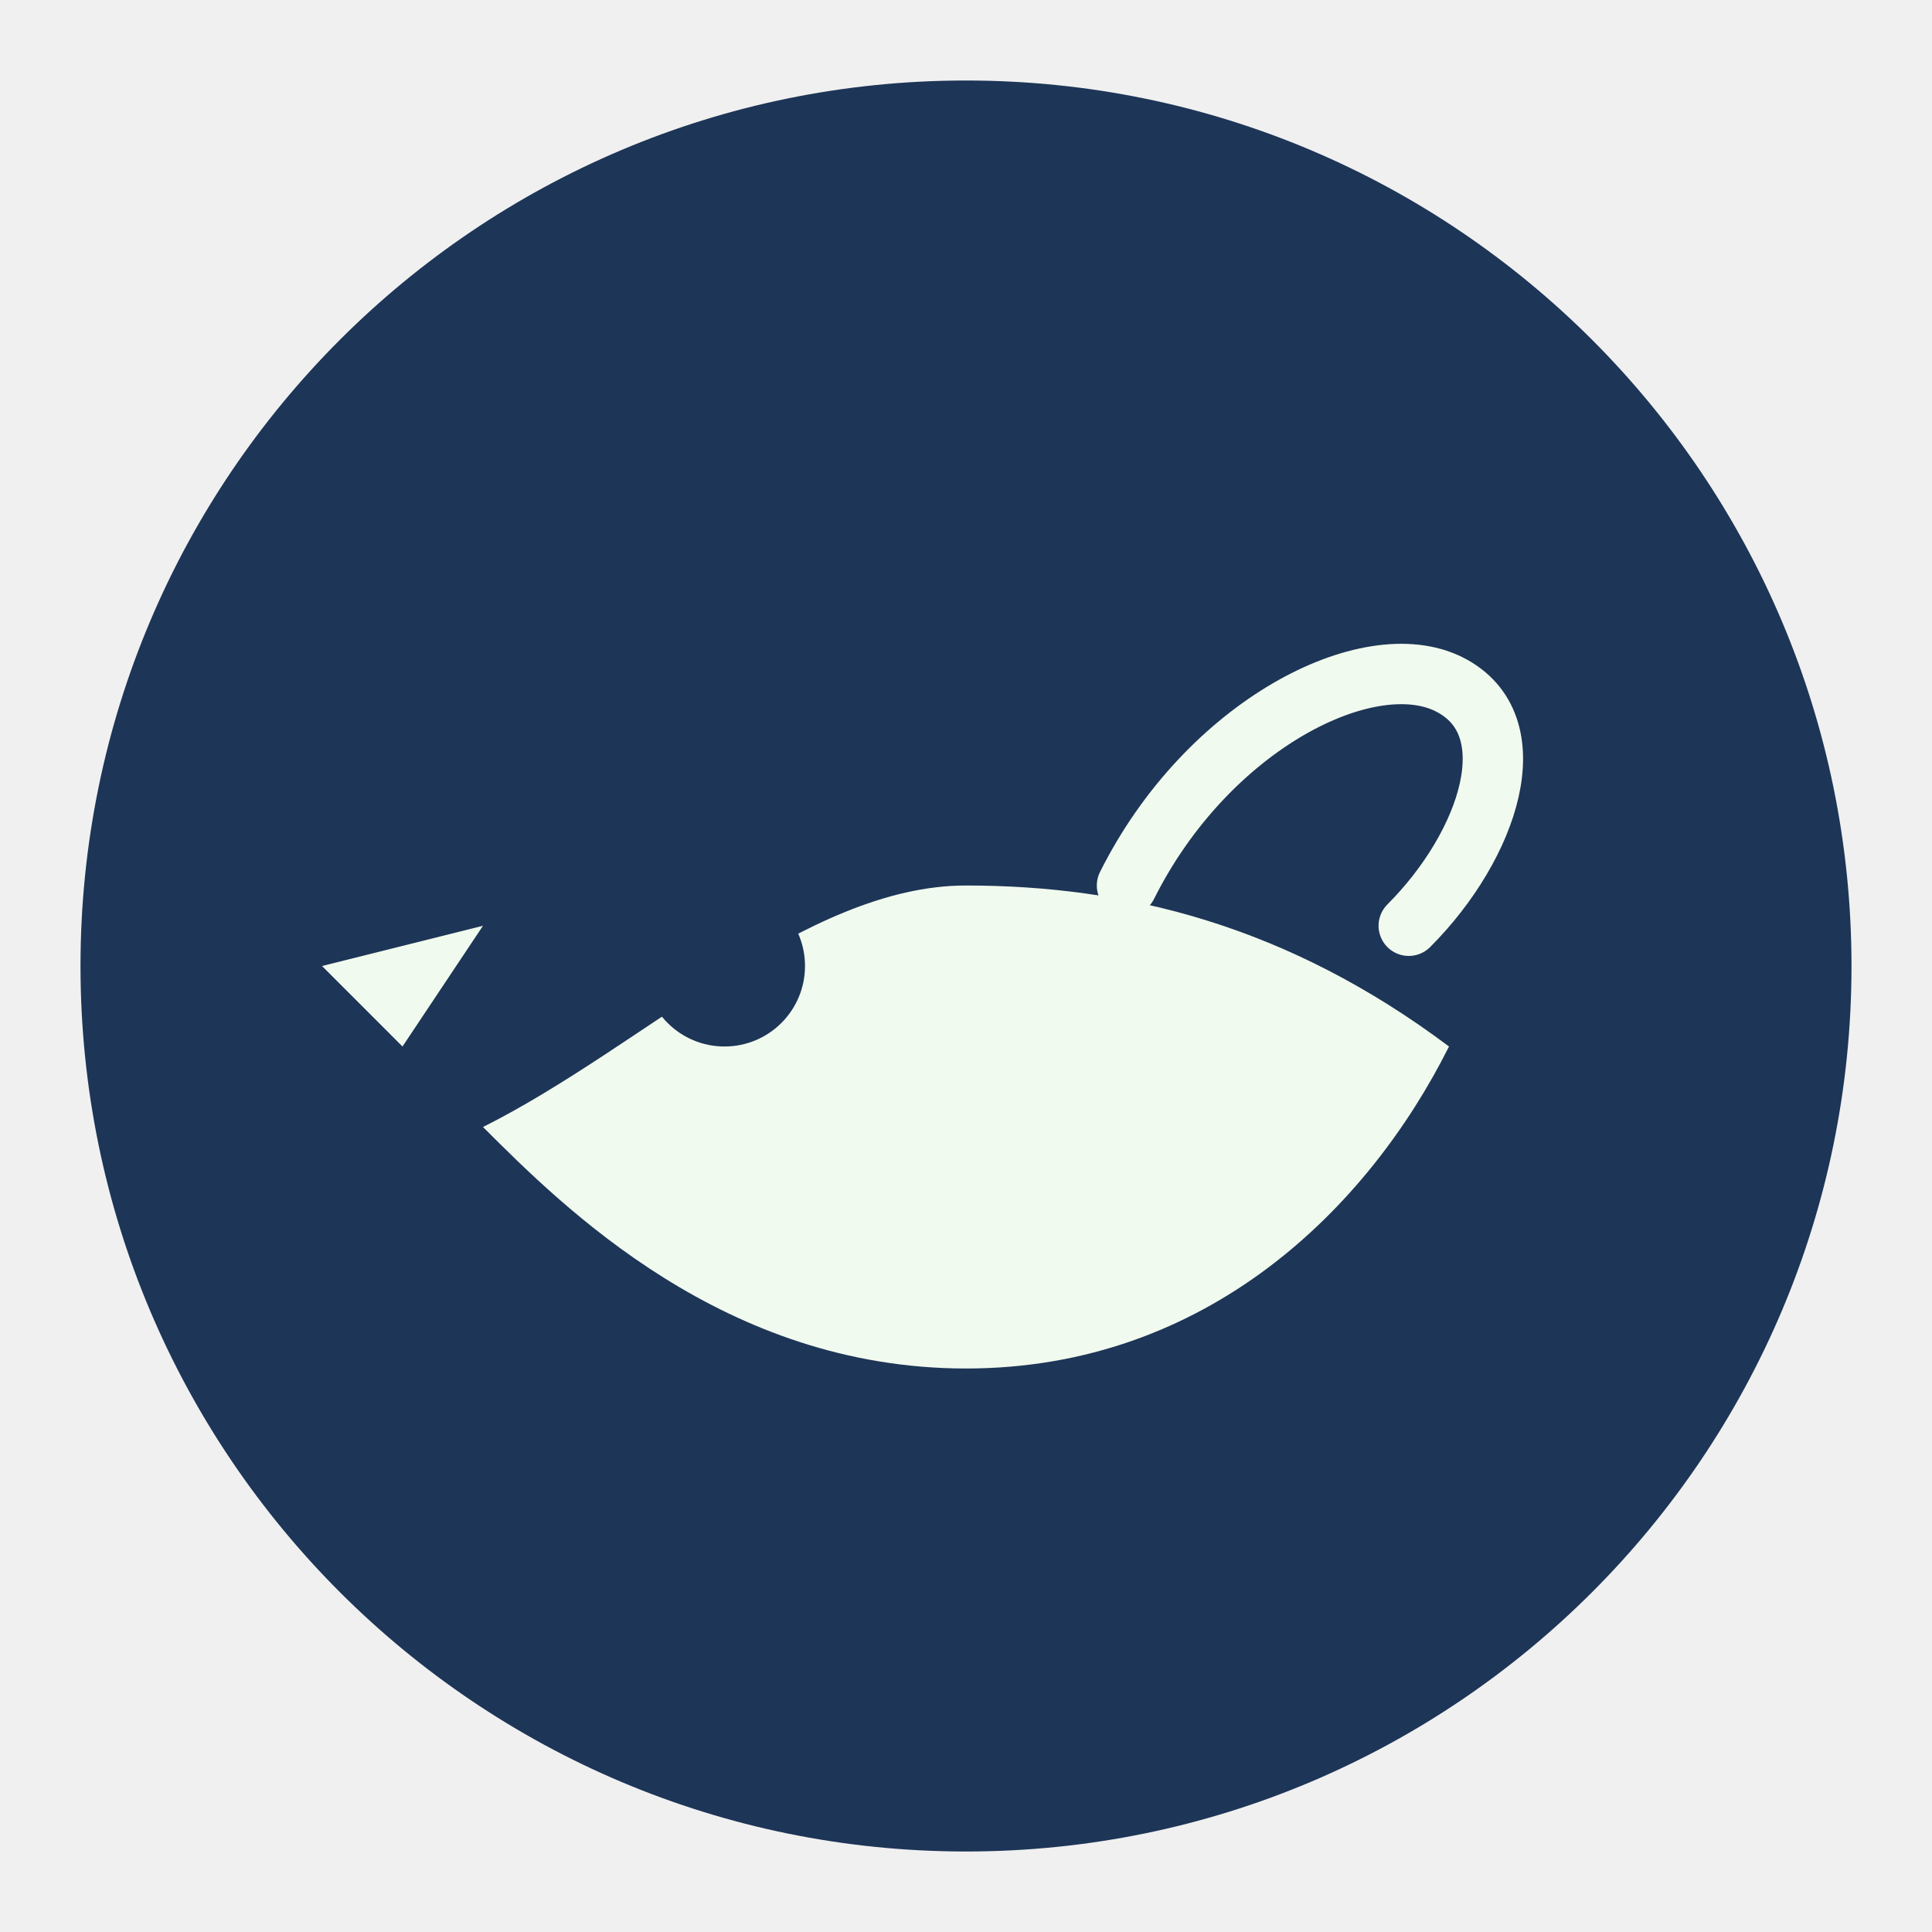
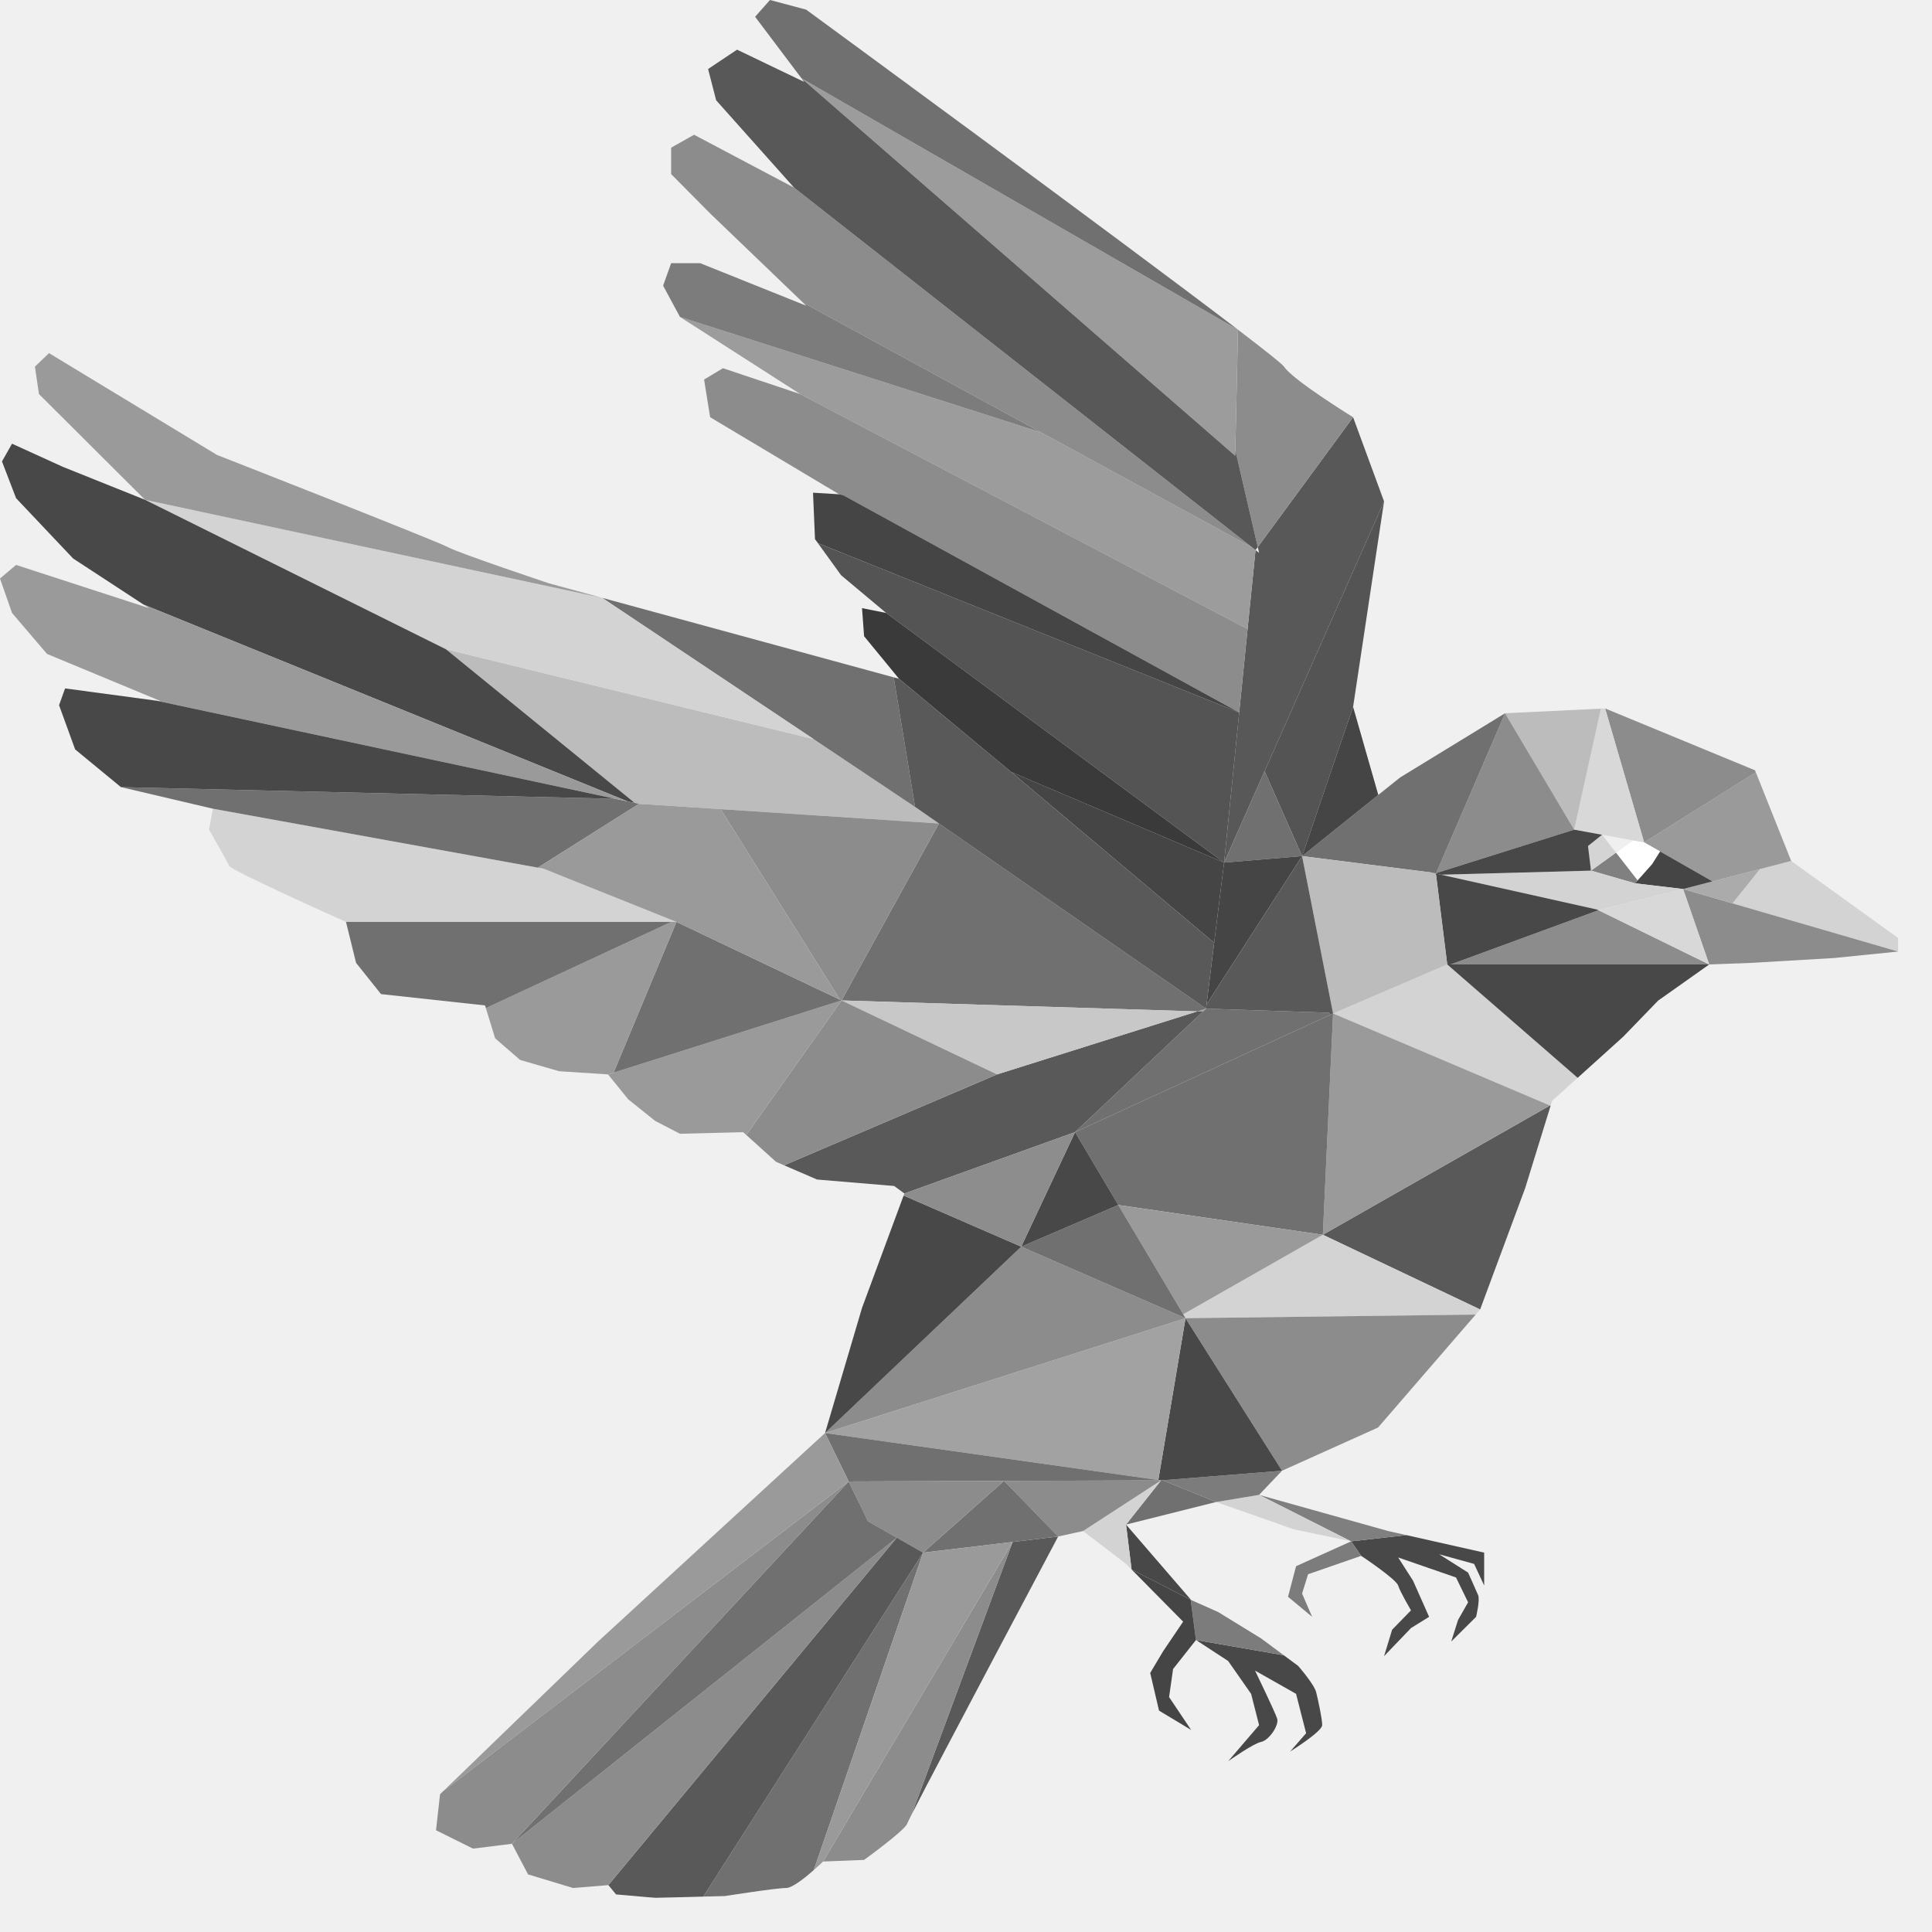
- <svg xmlns="http://www.w3.org/2000/svg" viewBox="0 0 48 48" fill="none">
-   <circle cx="24" cy="24" r="22" fill="#1D3557" />
-   <path d="M12 28c4-2 8-6 12-6s8 1 12 4c-2 4-6 8-12 8s-10-4-12-6z" fill="#F1FAEE" />
-   <circle cx="18" cy="24" r="2" fill="#1D3557" />
-   <path d="M10 26l-2-2 4-1-2 3z" fill="#F1FAEE" />
-   <path d="M28 22c2-4 6-6 8-5s1 4-1 6" stroke="#F1FAEE" stroke-width="1.5" stroke-linecap="round" />
+ <svg xmlns="http://www.w3.org/2000/svg" width="44" height="44" viewBox="0 0 44 44" fill="none">
+   <path fill-rule="evenodd" clip-rule="evenodd" d="M40.083 19.792L39.456 20.574L43.228 21.671V21.362L40.793 19.607L40.083 19.792Z" fill="#D3D3D3" />
+   <path fill-rule="evenodd" clip-rule="evenodd" d="M38.926 21.965L39.906 21.928L41.773 21.818L43.228 21.671L39.457 20.574L38.331 20.247L38.926 21.965Z" fill="#8C8C8C" />
+   <path fill-rule="evenodd" clip-rule="evenodd" d="M40.083 19.792L39.456 20.574L38.331 20.247L39.001 20.073L40.083 19.792Z" fill="#ABABAB" />
+   <path fill-rule="evenodd" clip-rule="evenodd" d="M38.926 21.965H33.036L36.405 20.73L38.926 21.965Z" fill="#8C8C8C" />
+   <path fill-rule="evenodd" clip-rule="evenodd" d="M39.001 20.073L37.807 19.392L37.444 19.185L39.988 17.589L40.793 19.607L40.083 19.792L39.001 20.073Z" fill="#9A9A9A" />
+   <path fill-rule="evenodd" clip-rule="evenodd" d="M37.626 19.681L37.296 20.051L36.803 19.419L36.809 19.414L37.626 19.681Z" fill="white" />
+   <path fill-rule="evenodd" clip-rule="evenodd" d="M37.444 19.185L37.808 19.392L37.626 19.681L36.809 19.414L37.191 19.139L37.444 19.185Z" fill="white" />
+   <path fill-rule="evenodd" clip-rule="evenodd" d="M39.988 17.589L37.444 19.185L36.555 16.134L39.969 17.543L39.988 17.589Z" fill="#8C8C8C" />
+   <path fill-rule="evenodd" clip-rule="evenodd" d="M37.296 20.051L37.626 19.681L37.808 19.392L39.001 20.073L38.332 20.247L37.237 20.117L37.296 20.051Z" fill="#454545" />
+   <path fill-rule="evenodd" clip-rule="evenodd" d="M36.803 19.419L37.296 20.051L37.237 20.117L36.234 19.828L36.803 19.419Z" fill="#808080" />
+   <path fill-rule="evenodd" clip-rule="evenodd" d="M37.237 20.117L38.332 20.247L36.418 20.725L36.373 20.715L36.372 20.714L32.82 19.921L36.234 19.828L37.237 20.117Z" fill="#D3D3D3" />
+   <path fill-rule="evenodd" clip-rule="evenodd" d="M36.809 19.414L36.803 19.419L36.485 19.011L37.191 19.139L36.809 19.414Z" fill="#EFEFEF" />
+   <path fill-rule="evenodd" clip-rule="evenodd" d="M36.485 19.011L36.803 19.419L36.234 19.828L36.166 19.267L36.485 19.011Z" fill="#D4D4D4" />
+   <path fill-rule="evenodd" clip-rule="evenodd" d="M36.555 16.134L37.444 19.185L37.191 19.139L36.486 19.011L35.851 18.895L36.46 16.139L36.555 16.134Z" fill="#D8D8D8" />
+   <path fill-rule="evenodd" clip-rule="evenodd" d="M36.46 16.139L35.851 18.895L34.277 16.244L36.46 16.139Z" fill="#BCBCBC" />
+   <path fill-rule="evenodd" clip-rule="evenodd" d="M36.418 20.725L38.332 20.247L38.926 21.965L36.405 20.73L36.418 20.725Z" fill="#D8D8D8" />
+   <path fill-rule="evenodd" clip-rule="evenodd" d="M36.404 20.73L33.036 21.965H32.96L32.705 19.923L32.82 19.921L36.372 20.714L36.373 20.715L36.404 20.73Z" fill="#484848" />
+   <path fill-rule="evenodd" clip-rule="evenodd" d="M32.96 21.965L35.93 24.547L35.348 25.071L35.319 25.167L35.299 25.177L30.36 23.081L32.96 21.965Z" fill="#D3D3D3" />
+   <path fill-rule="evenodd" clip-rule="evenodd" d="M34.277 16.244L35.851 18.895L32.708 19.884L34.277 16.244Z" fill="#8C8C8C" />
+   <path fill-rule="evenodd" clip-rule="evenodd" d="M35.314 25.183L34.734 27.061L33.709 29.822L30.127 28.121L35.299 25.177L35.314 25.183Z" fill="#595959" />
+   <path fill-rule="evenodd" clip-rule="evenodd" d="M35.299 25.177L30.127 28.121L30.36 23.081L35.299 25.177Z" fill="#9A9A9A" />
+   <path fill-rule="evenodd" clip-rule="evenodd" d="M32.596 19.87L29.654 19.497L31.39 18.104L31.887 17.706L34.277 16.244L32.708 19.884L32.596 19.87Z" fill="#707070" />
+   <path fill-rule="evenodd" clip-rule="evenodd" d="M33.709 29.822L33.609 29.939L27.002 30.021L26.988 30L26.948 29.931L30.127 28.121L33.709 29.822Z" fill="#D3D3D3" />
+   <path fill-rule="evenodd" clip-rule="evenodd" d="M33.607 29.939L31.384 32.511L29.197 33.495L27.002 30.021L33.607 29.939Z" fill="#8C8C8C" />
+   <path fill-rule="evenodd" clip-rule="evenodd" d="M33.036 21.965H38.926L37.763 22.788L36.968 23.61L35.93 24.547L32.96 21.965H33.036Z" fill="#484848" />
+   <path fill-rule="evenodd" clip-rule="evenodd" d="M32.705 19.923L32.96 21.965L30.36 23.081L29.654 19.497L32.596 19.87L32.701 19.894L32.705 19.923Z" fill="#BCBCBC" />
+   <path fill-rule="evenodd" clip-rule="evenodd" d="M32.705 19.923L32.82 19.921L32.702 19.894L32.705 19.923Z" fill="#3A3A3A" />
+   <path fill-rule="evenodd" clip-rule="evenodd" d="M35.851 18.895L36.486 19.011L36.166 19.267L36.234 19.828L32.82 19.921L32.702 19.894L32.596 19.87L32.708 19.884L35.851 18.895Z" fill="#484848" />
+   <mask id="mask0_76_24" style="mask-type:luminance" maskUnits="userSpaceOnUse" x="0" y="0" width="44" height="44">
+     <path d="M0 0H43.228V43.223H0V0Z" fill="white" />
+   </mask>
+   <g mask="url(#mask0_76_24)">
+     <path fill-rule="evenodd" clip-rule="evenodd" d="M33.664 36.33C33.709 36.44 33.617 36.822 33.617 36.822L33.05 37.386L33.206 36.894L33.435 36.491L33.16 35.926L31.842 35.47L32.181 35.999L32.547 36.822L32.135 37.078L31.521 37.718L31.705 37.115L32.135 36.674C32.135 36.674 31.887 36.256 31.842 36.109C31.796 35.962 31 35.433 31 35.433L30.771 35.103L32.028 34.961L33.801 35.36V36.109L33.572 35.617L32.775 35.397L33.435 35.815C33.435 35.815 33.617 36.219 33.664 36.33Z" fill="#484848" />
+     <path fill-rule="evenodd" clip-rule="evenodd" d="M32.028 34.961L30.771 35.103L28.675 34.045L31.613 34.868L32.028 34.961Z" fill="#7F7F7F" />
+     <path fill-rule="evenodd" clip-rule="evenodd" d="M30.816 9.502L31.521 11.419L28.8 17.564L27.878 19.645L28.222 16.225L28.413 14.326L28.594 12.527L28.675 12.591L28.645 12.459L30.816 9.502Z" fill="#585858" />
+     <path fill-rule="evenodd" clip-rule="evenodd" d="M31.521 11.419L30.816 16.098L29.654 19.497L28.8 17.564L31.521 11.419Z" fill="#545454" />
+     <path fill-rule="evenodd" clip-rule="evenodd" d="M30.816 16.098L31.39 18.104L29.654 19.497L30.816 16.098Z" fill="#454545" />
+     <path fill-rule="evenodd" clip-rule="evenodd" d="M30.816 9.502L28.645 12.459L28.134 10.252L28.194 7.508C28.812 7.981 29.206 8.293 29.243 8.35C29.444 8.658 30.816 9.502 30.816 9.502Z" fill="#8C8C8C" />
+     <path fill-rule="evenodd" clip-rule="evenodd" d="M30.771 35.103L29.472 34.831L27.696 34.207L28.675 34.045L30.771 35.103Z" fill="#D3D3D3" />
+     <path fill-rule="evenodd" clip-rule="evenodd" d="M30.36 23.081L30.127 28.121L25.469 27.443L24.484 25.783L30.3 23.109L30.36 23.081Z" fill="#707070" />
+     <path fill-rule="evenodd" clip-rule="evenodd" d="M30.267 23.064L30.3 23.109L24.484 25.783L27.396 23.038L27.467 22.971L30.267 23.064Z" fill="#707070" />
+     <path fill-rule="evenodd" clip-rule="evenodd" d="M30.127 28.121L26.948 29.931L25.469 27.444L30.127 28.121Z" fill="#9A9A9A" />
+     <path fill-rule="evenodd" clip-rule="evenodd" d="M29.334 36.366L29.517 35.669L30.771 35.103L31 35.433L29.791 35.852L29.654 36.292L29.883 36.822L29.334 36.366Z" fill="#7C7C7C" />
+     <path fill-rule="evenodd" clip-rule="evenodd" d="M28.8 17.564L29.654 19.497L27.878 19.645L28.8 17.564Z" fill="#707070" />
+     <path fill-rule="evenodd" clip-rule="evenodd" d="M27.652 21.471L27.878 19.645L29.654 19.497L27.479 22.873L27.652 21.471Z" fill="#454545" />
+     <path fill-rule="evenodd" clip-rule="evenodd" d="M29.197 33.495L28.675 34.045L27.696 34.207L26.48 33.712L29.197 33.495Z" fill="#7C7C7C" />
+     <path fill-rule="evenodd" clip-rule="evenodd" d="M28.493 38.576L27.97 37.828L27.238 37.35L29.238 37.698L29.563 37.938C29.563 37.938 29.929 38.356 29.975 38.54C30.02 38.723 30.112 39.142 30.112 39.289C30.112 39.435 29.38 39.891 29.38 39.891L29.746 39.473L29.517 38.576L28.583 38.047C28.583 38.047 29.041 38.995 29.087 39.142C29.133 39.289 28.904 39.634 28.721 39.671C28.544 39.706 28.006 40.087 27.971 40.11L28.675 39.289L28.493 38.576Z" fill="#484848" />
+     <path fill-rule="evenodd" clip-rule="evenodd" d="M29.238 37.698L27.238 37.35L27.117 36.434L27.128 36.44L27.741 36.712L28.721 37.314L29.238 37.698Z" fill="#7C7C7C" />
+     <path fill-rule="evenodd" clip-rule="evenodd" d="M28.594 12.527L28.413 14.326L18.223 8.974L15.486 7.218L23.704 9.845L28.522 12.471L28.524 12.472L28.594 12.527Z" fill="#9C9C9C" />
+     <path fill-rule="evenodd" clip-rule="evenodd" d="M28.522 12.471L23.704 9.845L18.287 6.891L16.173 4.861L15.285 3.965V3.363L15.807 3.069L18.085 4.274L28.522 12.471Z" fill="#8C8C8C" />
+     <path fill-rule="evenodd" clip-rule="evenodd" d="M28.413 14.326L28.222 16.226L19.202 11.277L19.111 11.257L16.173 9.502L16.035 8.644L16.465 8.386L18.223 8.974L28.413 14.326Z" fill="#8C8C8C" />
+     <path fill-rule="evenodd" clip-rule="evenodd" d="M28.194 7.508L28.134 10.252L28.132 10.381L18.253 1.783L28.194 7.508Z" fill="#9C9C9C" />
+     <path fill-rule="evenodd" clip-rule="evenodd" d="M28.194 7.508L18.253 1.783L17.197 0.382L17.536 0L18.36 0.22C18.36 0.22 25.463 5.421 28.194 7.508Z" fill="#707070" />
+     <path fill-rule="evenodd" clip-rule="evenodd" d="M18.314 1.865L18.253 1.783L28.132 10.381L28.134 10.252L28.645 12.459L28.594 12.527L28.525 12.472L28.522 12.471L18.085 4.274L16.31 2.284L16.126 1.572L16.786 1.131L18.314 1.865Z" fill="#585858" />
+     <path fill-rule="evenodd" clip-rule="evenodd" d="M27.863 19.638L20.182 13.96L19.156 13.101L18.627 12.37L28.222 16.226L27.878 19.645L27.863 19.638Z" fill="#545454" />
+     <path fill-rule="evenodd" clip-rule="evenodd" d="M27.878 19.645L27.652 21.471L23.028 17.581L27.863 19.638L27.878 19.645Z" fill="#454545" />
+     <path fill-rule="evenodd" clip-rule="evenodd" d="M27.863 19.638L23.028 17.581L20.474 15.458L19.679 14.489L19.632 13.85L20.182 13.96L27.863 19.638Z" fill="#3A3A3A" />
+     <path fill-rule="evenodd" clip-rule="evenodd" d="M30.267 23.064L27.467 22.971L27.479 22.873L29.654 19.497L30.36 23.081L30.3 23.109L30.267 23.064Z" fill="#595959" />
+     <path fill-rule="evenodd" clip-rule="evenodd" d="M27.467 22.971L27.396 23.038L27.267 23.034L27.467 22.971Z" fill="#A3A3A3" />
+     <path fill-rule="evenodd" clip-rule="evenodd" d="M27.467 22.971L27.267 23.034L19.166 22.784L21.383 18.754L27.467 22.971Z" fill="#707070" />
+     <path fill-rule="evenodd" clip-rule="evenodd" d="M27.396 23.038L24.483 25.783L20.597 27.181L20.364 27.01L18.608 26.863L17.857 26.539L22.707 24.469L27.267 23.034L27.396 23.038Z" fill="#595959" />
+     <path fill-rule="evenodd" clip-rule="evenodd" d="M27.267 23.034L22.707 24.469L19.166 22.785L27.267 23.034Z" fill="#C8C8C8" />
+     <path fill-rule="evenodd" clip-rule="evenodd" d="M26.945 36.932L25.771 35.744L27.117 36.434L27.238 37.35L26.716 38.011L26.625 38.65L27.128 39.399L26.396 38.958L26.195 38.1L26.488 37.608L26.945 36.932Z" fill="#454545" />
+     <path fill-rule="evenodd" clip-rule="evenodd" d="M27.116 36.426L27.117 36.434L25.771 35.744L25.645 34.721L27.116 36.426Z" fill="#484848" />
+     <path fill-rule="evenodd" clip-rule="evenodd" d="M26.434 33.714L26.38 33.706L27 30.021L29.197 33.495L26.48 33.712L26.442 33.715L26.434 33.714Z" fill="#484848" />
+     <path fill-rule="evenodd" clip-rule="evenodd" d="M27 30.021L26.38 33.706L18.79 32.636L27 30.021Z" fill="#A2A2A2" />
+     <path fill-rule="evenodd" clip-rule="evenodd" d="M27 30.021L18.79 32.635L23.258 28.392L27 30.021Z" fill="#8C8C8C" />
+     <path fill-rule="evenodd" clip-rule="evenodd" d="M27 30.021L23.258 28.392L25.469 27.444L26.948 29.931L26.945 29.932L26.988 30L27 30.021Z" fill="#707070" />
+     <path fill-rule="evenodd" clip-rule="evenodd" d="M26.442 33.715L26.48 33.712L27.696 34.207L25.645 34.721L26.442 33.715Z" fill="#707070" />
+     <path fill-rule="evenodd" clip-rule="evenodd" d="M26.442 33.715L25.645 34.721L25.771 35.744L25.645 35.617L24.666 34.868L26.442 33.715Z" fill="#D3D3D3" />
+     <path fill-rule="evenodd" clip-rule="evenodd" d="M26.442 33.715L24.666 34.868L24.099 34.993L22.869 33.727L26.379 33.714H26.434L26.442 33.715Z" fill="#8C8C8C" />
+     <path fill-rule="evenodd" clip-rule="evenodd" d="M26.38 33.706L26.379 33.714L22.869 33.727H22.865L19.328 33.739L18.79 32.636L26.38 33.706Z" fill="#707070" />
+     <path fill-rule="evenodd" clip-rule="evenodd" d="M24.484 25.783L25.469 27.443L23.258 28.392L24.484 25.783Z" fill="#484848" />
+     <path fill-rule="evenodd" clip-rule="evenodd" d="M23.062 35.117L24.099 34.993C24.099 34.993 21.344 40.183 20.763 41.32L23.062 35.117Z" fill="#595959" />
+     <path fill-rule="evenodd" clip-rule="evenodd" d="M18.287 6.891L23.704 9.845L15.486 7.218L15.102 6.506L15.285 5.993H15.944L18.36 6.962L18.287 6.891Z" fill="#7C7C7C" />
+     <path fill-rule="evenodd" clip-rule="evenodd" d="M23.258 28.392L18.79 32.636L19.632 29.786L20.578 27.231L20.602 27.237L23.258 28.392Z" fill="#484848" />
+     <path fill-rule="evenodd" clip-rule="evenodd" d="M23.062 35.117L20.763 41.32C20.7 41.446 20.663 41.522 20.658 41.536C20.612 41.683 19.679 42.358 19.679 42.358L18.745 42.395L23.062 35.117Z" fill="#8C8C8C" />
+     <path fill-rule="evenodd" clip-rule="evenodd" d="M22.865 33.727H22.869L24.099 34.993L23.062 35.117L21.023 35.36L22.865 33.727Z" fill="#707070" />
+     <path fill-rule="evenodd" clip-rule="evenodd" d="M22.865 33.727L21.023 35.36L20.424 35.019L19.769 34.647L19.327 33.74L19.328 33.739L22.865 33.727Z" fill="#8C8C8C" />
+     <path fill-rule="evenodd" clip-rule="evenodd" d="M22.707 24.469L17.857 26.539L17.673 26.459L16.997 25.849L19.166 22.785L22.707 24.469Z" fill="#8C8C8C" />
+     <path fill-rule="evenodd" clip-rule="evenodd" d="M20.84 18.378L21.383 18.754L16.414 18.428L14.552 18.307L14.455 18.286L10.156 14.786L18.527 16.831L20.84 18.378Z" fill="#BCBCBC" />
+     <path fill-rule="evenodd" clip-rule="evenodd" d="M21.023 35.36L18.534 42.589C18.334 42.766 18.044 42.998 17.902 42.998C17.673 42.998 16.512 43.181 16.512 43.181L16.016 43.194L21.023 35.36Z" fill="#707070" />
+     <path fill-rule="evenodd" clip-rule="evenodd" d="M21.023 35.36L16.016 43.194L14.929 43.223L14.03 43.144L13.855 42.932L20.424 35.019L21.023 35.36Z" fill="#595959" />
+     <path fill-rule="evenodd" clip-rule="evenodd" d="M20.354 15.426L20.84 18.378L18.527 16.831L13.713 13.615L20.354 15.426Z" fill="#707070" />
+     <path fill-rule="evenodd" clip-rule="evenodd" d="M20.602 27.237L20.578 27.231L20.597 27.181L24.484 25.783L23.258 28.392L20.602 27.237Z" fill="#8D8D8D" />
+     <path fill-rule="evenodd" clip-rule="evenodd" d="M20.474 15.458L23.028 17.581L27.652 21.471L27.479 22.873L27.467 22.971L21.383 18.754L20.84 18.377L20.354 15.426L20.474 15.458Z" fill="#595959" />
+     <path fill-rule="evenodd" clip-rule="evenodd" d="M20.424 35.019L13.855 42.932L13.051 42.998L12.026 42.688L11.66 41.991L20.424 35.019Z" fill="#8C8C8C" />
+     <path fill-rule="evenodd" clip-rule="evenodd" d="M20.424 35.019L11.66 41.991L19.327 33.74L19.769 34.647L20.424 35.019Z" fill="#707070" />
+     <path fill-rule="evenodd" clip-rule="evenodd" d="M19.327 33.739L10.095 40.792L13.619 37.386L18.79 32.636L19.327 33.739Z" fill="#9A9A9A" />
+     <path fill-rule="evenodd" clip-rule="evenodd" d="M19.327 33.74L11.66 41.991L10.773 42.101L9.93 41.683L10.022 40.861L10.092 40.793L10.095 40.792L19.327 33.74Z" fill="#8C8C8C" />
+     <path fill-rule="evenodd" clip-rule="evenodd" d="M21.383 18.754L19.166 22.784L19.131 22.768L16.414 18.428L21.383 18.754Z" fill="#8C8C8C" />
+     <path fill-rule="evenodd" clip-rule="evenodd" d="M19.165 22.784L19.166 22.785L16.997 25.849L16.923 25.784L15.486 25.821L14.919 25.527L14.306 25.035L13.848 24.469L13.974 24.429L19.165 22.784Z" fill="#9A9A9A" />
+     <path fill-rule="evenodd" clip-rule="evenodd" d="M19.131 22.768L19.165 22.784L13.974 24.429L15.406 20.996L19.131 22.768Z" fill="#707070" />
+     <path fill-rule="evenodd" clip-rule="evenodd" d="M18.745 42.395C18.745 42.395 18.657 42.481 18.534 42.589L21.023 35.36L23.062 35.117L18.745 42.395Z" fill="#9A9A9A" />
+     <path fill-rule="evenodd" clip-rule="evenodd" d="M18.561 12.279L18.516 11.221L19.111 11.257L19.203 11.277L28.222 16.226L18.628 12.37L18.561 12.279Z" fill="#454545" />
+     <path fill-rule="evenodd" clip-rule="evenodd" d="M13.713 13.615L18.527 16.831L10.156 14.786L3.304 11.383L13.713 13.615Z" fill="#D3D3D3" />
+     <path fill-rule="evenodd" clip-rule="evenodd" d="M15.406 20.996H15.289H7.88C7.88 20.996 5.263 19.828 5.216 19.717C5.171 19.607 4.76 18.895 4.76 18.895L4.85 18.418L12.249 19.761L12.38 19.784L15.406 20.996Z" fill="#D3D3D3" />
+     <path fill-rule="evenodd" clip-rule="evenodd" d="M15.406 20.996L13.974 24.429L13.848 24.469L12.732 24.396L11.844 24.139L11.276 23.646L11.065 22.959L15.289 20.996H15.406Z" fill="#9A9A9A" />
+     <path fill-rule="evenodd" clip-rule="evenodd" d="M15.289 20.996L11.065 22.959L11.047 22.898L8.677 22.64L8.109 21.928L7.88 20.996H15.289Z" fill="#707070" />
+     <path fill-rule="evenodd" clip-rule="evenodd" d="M10.156 14.786L14.455 18.286L14.296 18.252L3.267 13.767L1.665 12.719L0.366 11.346L0.045 10.509L0.274 10.105L1.436 10.634L3.304 11.383L10.156 14.786Z" fill="#484848" />
+     <path fill-rule="evenodd" clip-rule="evenodd" d="M12.249 19.76L4.85 18.418L2.754 17.926L14.013 18.192L14.296 18.252L14.455 18.286L14.552 18.307L12.249 19.76Z" fill="#707070" />
+     <path fill-rule="evenodd" clip-rule="evenodd" d="M12.249 19.76L14.552 18.307L16.414 18.428L19.131 22.768L15.406 20.996L12.38 19.784L12.249 19.76Z" fill="#9A9A9A" />
+     <path fill-rule="evenodd" clip-rule="evenodd" d="M13.712 13.615L3.304 11.383L0.887 8.974L0.796 8.35L1.116 8.042L4.942 10.361C4.942 10.361 9.931 12.315 10.205 12.463C10.479 12.609 12.503 13.285 12.503 13.285L13.712 13.615Z" fill="#9A9A9A" />
+     <path fill-rule="evenodd" clip-rule="evenodd" d="M14.013 18.192L3.565 15.958L3.67 15.972L1.071 14.893L0.274 13.96L-6.10352e-05 13.175L0.366 12.866L3.395 13.85L3.267 13.767L14.296 18.252L14.013 18.192Z" fill="#9A9A9A" />
+     <path fill-rule="evenodd" clip-rule="evenodd" d="M3.564 15.958H3.565L14.013 18.192L2.754 17.926L1.711 17.067L1.345 16.06L1.482 15.678L3.564 15.958Z" fill="#484848" />
+   </g>
</svg>
